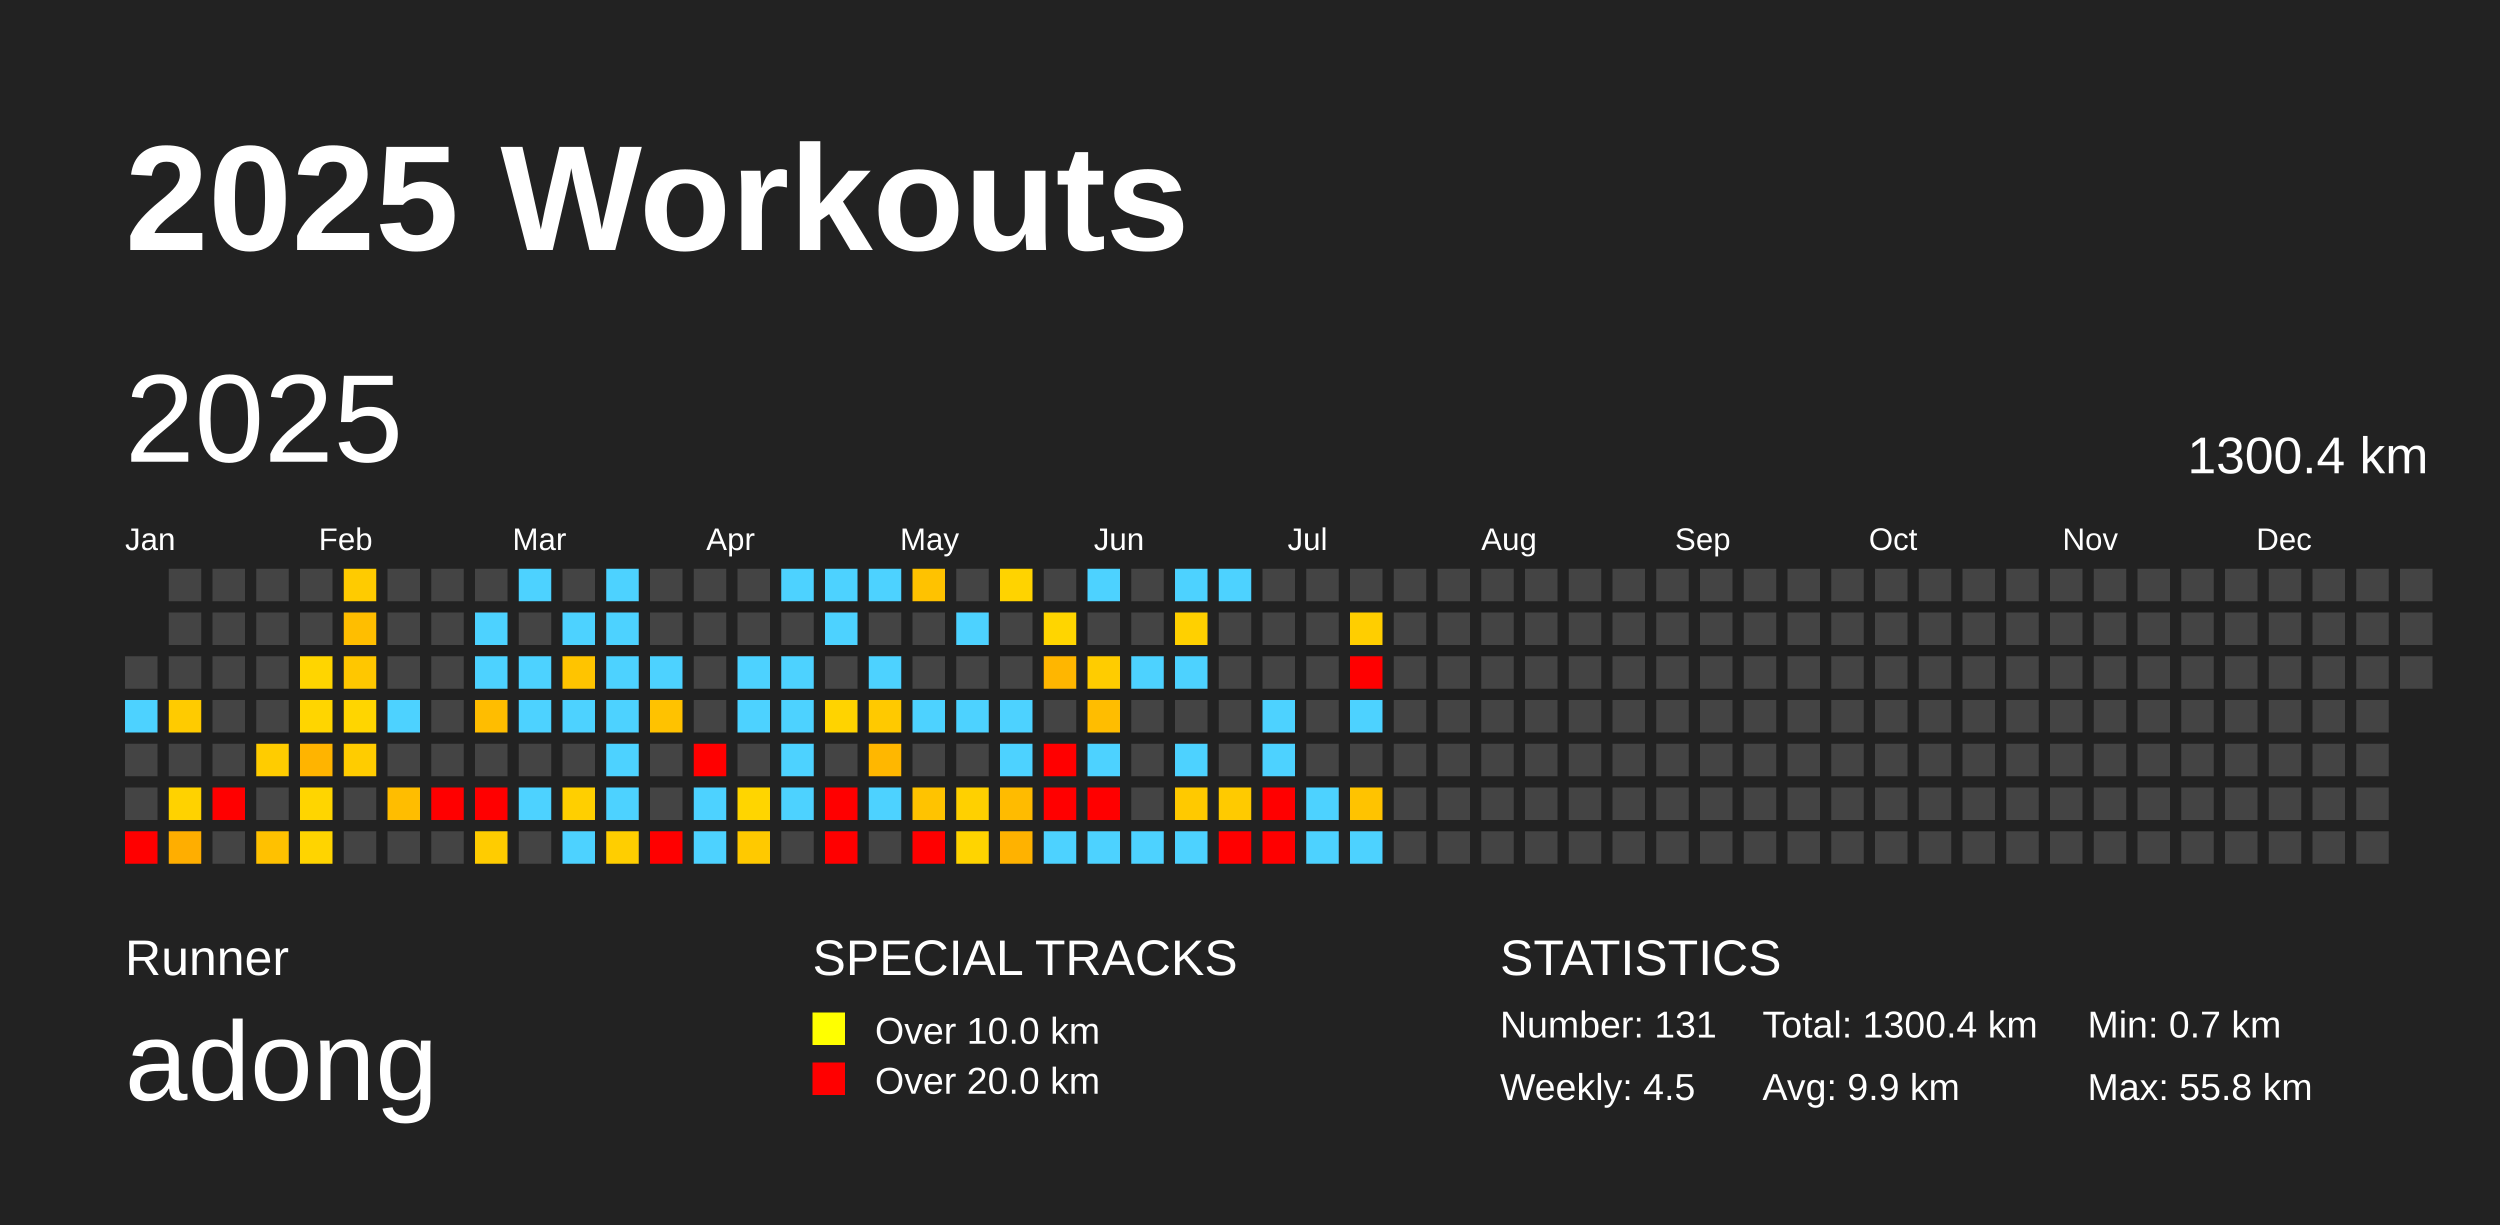
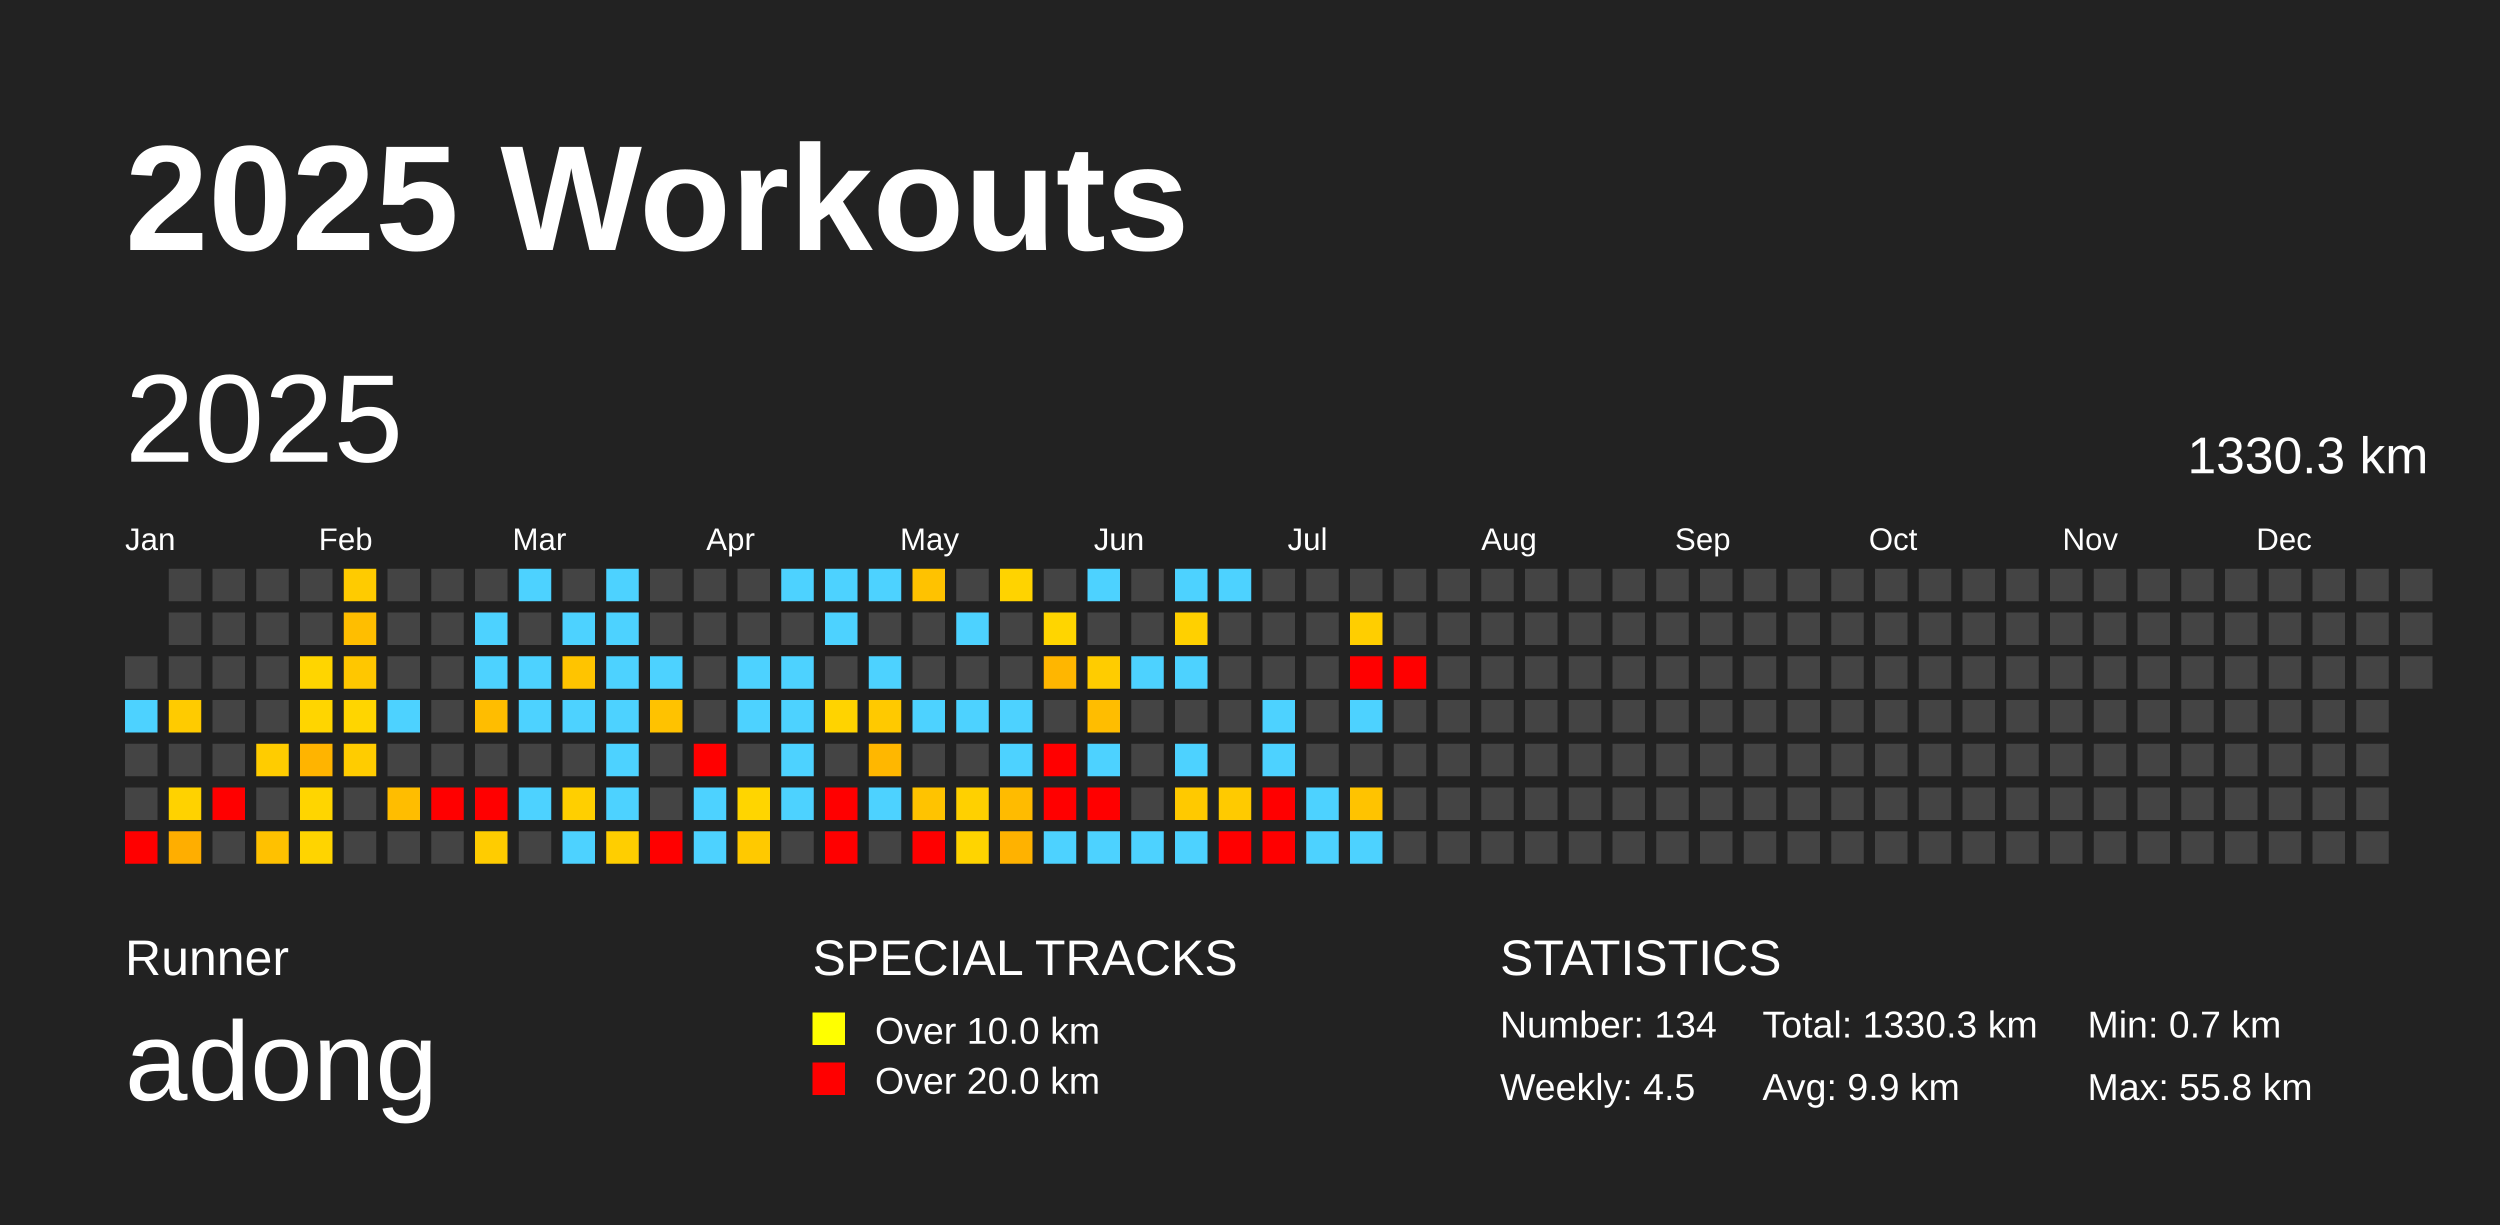
<svg xmlns="http://www.w3.org/2000/svg" baseProfile="full" height="98mm" version="1.1" viewBox="0,0,200,98" width="200mm">
  <defs />
  <rect fill="#222222" height="98" width="200" x="0" y="0" />
  <text fill="#FFFFFF" style="font-size:12px; font-family:Arial; font-weight:bold;" x="10" y="20">2025 Workouts</text>
  <text fill="#FFFFFF" style="font-size:4px; font-family:Arial" x="10" y="78">Runner</text>
  <text fill="#FFFFFF" style="font-size:9px; font-family:Arial" x="10" y="88">adong</text>
  <text fill="#FFFFFF" style="font-size:4px; font-family:Arial" x="65" y="78">SPECIAL TRACKS</text>
  <rect fill="yellow" height="2.6" width="2.6" x="65" y="81" />
  <text fill="#FFFFFF" style="font-size:3px; font-family:Arial" x="70" y="83.5">Over 10.0 km</text>
  <rect fill="red" height="2.6" width="2.6" x="65" y="85" />
  <text fill="#FFFFFF" style="font-size:3px; font-family:Arial" x="70" y="87.5">Over 20.0 km</text>
  <text fill="#FFFFFF" style="font-size:4px; font-family:Arial" x="120" y="78">STATISTICS</text>
-   <text fill="#FFFFFF" style="font-size:3px; font-family:Arial" x="120" y="83">Number: 131</text>
+   <text fill="#FFFFFF" style="font-size:3px; font-family:Arial" x="120" y="83">Number: 134</text>
  <text fill="#FFFFFF" style="font-size:3px; font-family:Arial" x="120" y="88">Weekly: 4.5</text>
-   <text fill="#FFFFFF" style="font-size:3px; font-family:Arial" x="141" y="83">Total: 1300.4 km</text>
+   <text fill="#FFFFFF" style="font-size:3px; font-family:Arial" x="141" y="83">Total: 1330.3 km</text>
  <text fill="#FFFFFF" style="font-size:3px; font-family:Arial" x="141" y="88">Avg: 9.9 km</text>
  <text fill="#FFFFFF" style="font-size:3px; font-family:Arial" x="167" y="83">Min: 0.7 km</text>
  <text fill="#FFFFFF" style="font-size:3px; font-family:Arial" x="167" y="88">Max: 55.8 km</text>
  <text dominant-baseline="hanging" fill="#FFFFFF" style="font-size:10.0px; font-family:Arial;" x="10" y="30">2025</text>
-   <text dominant-baseline="hanging" fill="#FFFFFF" style="font-size:4.125px; font-family:Arial;" x="175" y="35">1300.4 km</text>
+   <text dominant-baseline="hanging" fill="#FFFFFF" style="font-size:4.125px; font-family:Arial;" x="175" y="35">1330.3 km</text>
  <text fill="#FFFFFF" style="font-size:2.5px; font-family:Arial" x="10.0" y="44">Jan</text>
  <text fill="#FFFFFF" style="font-size:2.5px; font-family:Arial" x="25.5" y="44">Feb</text>
  <text fill="#FFFFFF" style="font-size:2.5px; font-family:Arial" x="41.0" y="44">Mar</text>
  <text fill="#FFFFFF" style="font-size:2.5px; font-family:Arial" x="56.5" y="44">Apr</text>
  <text fill="#FFFFFF" style="font-size:2.5px; font-family:Arial" x="72.0" y="44">May</text>
  <text fill="#FFFFFF" style="font-size:2.5px; font-family:Arial" x="87.5" y="44">Jun</text>
  <text fill="#FFFFFF" style="font-size:2.5px; font-family:Arial" x="103.0" y="44">Jul</text>
  <text fill="#FFFFFF" style="font-size:2.5px; font-family:Arial" x="118.5" y="44">Aug</text>
  <text fill="#FFFFFF" style="font-size:2.5px; font-family:Arial" x="134.0" y="44">Sep</text>
  <text fill="#FFFFFF" style="font-size:2.5px; font-family:Arial" x="149.5" y="44">Oct</text>
  <text fill="#FFFFFF" style="font-size:2.5px; font-family:Arial" x="165.0" y="44">Nov</text>
  <text fill="#FFFFFF" style="font-size:2.5px; font-family:Arial" x="180.5" y="44">Dec</text>
  <rect fill="#444444" height="2.6" width="2.6" x="10.0" y="52.5" />
  <rect fill="#4dd2ff" height="2.6" width="2.6" x="10.0" y="56.0" />
  <rect fill="#444444" height="2.6" width="2.6" x="10.0" y="59.5" />
  <rect fill="#444444" height="2.6" width="2.6" x="10.0" y="63.0" />
  <rect fill="red" height="2.6" width="2.6" x="10.0" y="66.5" />
  <rect fill="#444444" height="2.6" width="2.6" x="13.5" y="45.5" />
  <rect fill="#444444" height="2.6" width="2.6" x="13.5" y="49.0" />
  <rect fill="#444444" height="2.6" width="2.6" x="13.5" y="52.5" />
  <rect fill="#ffcb00" height="2.6" width="2.6" x="13.5" y="56.0" />
  <rect fill="#444444" height="2.6" width="2.6" x="13.5" y="59.5" />
  <rect fill="#ffd200" height="2.6" width="2.6" x="13.5" y="63.0" />
  <rect fill="#ffae00" height="2.6" width="2.6" x="13.5" y="66.5" />
  <rect fill="#444444" height="2.6" width="2.6" x="17.0" y="45.5" />
  <rect fill="#444444" height="2.6" width="2.6" x="17.0" y="49.0" />
  <rect fill="#444444" height="2.6" width="2.6" x="17.0" y="52.5" />
  <rect fill="#444444" height="2.6" width="2.6" x="17.0" y="56.0" />
  <rect fill="#444444" height="2.6" width="2.6" x="17.0" y="59.5" />
  <rect fill="red" height="2.6" width="2.6" x="17.0" y="63.0" />
  <rect fill="#444444" height="2.6" width="2.6" x="17.0" y="66.5" />
  <rect fill="#444444" height="2.6" width="2.6" x="20.5" y="45.5" />
  <rect fill="#444444" height="2.6" width="2.6" x="20.5" y="49.0" />
  <rect fill="#444444" height="2.6" width="2.6" x="20.5" y="52.5" />
  <rect fill="#444444" height="2.6" width="2.6" x="20.5" y="56.0" />
  <rect fill="#ffcc00" height="2.6" width="2.6" x="20.5" y="59.5" />
  <rect fill="#444444" height="2.6" width="2.6" x="20.5" y="63.0" />
  <rect fill="#ffc100" height="2.6" width="2.6" x="20.5" y="66.5" />
  <rect fill="#444444" height="2.6" width="2.6" x="24.0" y="45.5" />
  <rect fill="#444444" height="2.6" width="2.6" x="24.0" y="49.0" />
  <rect fill="#ffd500" height="2.6" width="2.6" x="24.0" y="52.5" />
  <rect fill="#ffd500" height="2.6" width="2.6" x="24.0" y="56.0" />
  <rect fill="#ffb400" height="2.6" width="2.6" x="24.0" y="59.5" />
  <rect fill="#ffd500" height="2.6" width="2.6" x="24.0" y="63.0" />
  <rect fill="#ffd400" height="2.6" width="2.6" x="24.0" y="66.5" />
  <rect fill="#ffcb00" height="2.6" width="2.6" x="27.5" y="45.5" />
  <rect fill="#ffbe00" height="2.6" width="2.6" x="27.5" y="49.0" />
  <rect fill="#ffc700" height="2.6" width="2.6" x="27.5" y="52.5" />
  <rect fill="#ffd500" height="2.6" width="2.6" x="27.5" y="56.0" />
  <rect fill="#ffcc00" height="2.6" width="2.6" x="27.5" y="59.5" />
  <rect fill="#444444" height="2.6" width="2.6" x="27.5" y="63.0" />
  <rect fill="#444444" height="2.6" width="2.6" x="27.5" y="66.5" />
  <rect fill="#444444" height="2.6" width="2.6" x="31.0" y="45.5" />
  <rect fill="#444444" height="2.6" width="2.6" x="31.0" y="49.0" />
  <rect fill="#444444" height="2.6" width="2.6" x="31.0" y="52.5" />
  <rect fill="#4dd2ff" height="2.6" width="2.6" x="31.0" y="56.0" />
  <rect fill="#444444" height="2.6" width="2.6" x="31.0" y="59.5" />
  <rect fill="#ffbd00" height="2.6" width="2.6" x="31.0" y="63.0" />
  <rect fill="#444444" height="2.6" width="2.6" x="31.0" y="66.5" />
  <rect fill="#444444" height="2.6" width="2.6" x="34.5" y="45.5" />
  <rect fill="#444444" height="2.6" width="2.6" x="34.5" y="49.0" />
  <rect fill="#444444" height="2.6" width="2.6" x="34.5" y="52.5" />
  <rect fill="#444444" height="2.6" width="2.6" x="34.5" y="56.0" />
  <rect fill="#444444" height="2.6" width="2.6" x="34.5" y="59.5" />
  <rect fill="red" height="2.6" width="2.6" x="34.5" y="63.0" />
  <rect fill="#444444" height="2.6" width="2.6" x="34.5" y="66.5" />
  <rect fill="#444444" height="2.6" width="2.6" x="38.0" y="45.5" />
  <rect fill="#4dd2ff" height="2.6" width="2.6" x="38.0" y="49.0" />
  <rect fill="#4dd2ff" height="2.6" width="2.6" x="38.0" y="52.5" />
  <rect fill="#ffbd00" height="2.6" width="2.6" x="38.0" y="56.0" />
  <rect fill="#444444" height="2.6" width="2.6" x="38.0" y="59.5" />
  <rect fill="red" height="2.6" width="2.6" x="38.0" y="63.0" />
  <rect fill="#ffcc00" height="2.6" width="2.6" x="38.0" y="66.5" />
  <rect fill="#4dd2ff" height="2.6" width="2.6" x="41.5" y="45.5" />
  <rect fill="#444444" height="2.6" width="2.6" x="41.5" y="49.0" />
  <rect fill="#4dd2ff" height="2.6" width="2.6" x="41.5" y="52.5" />
  <rect fill="#4dd2ff" height="2.6" width="2.6" x="41.5" y="56.0" />
  <rect fill="#444444" height="2.6" width="2.6" x="41.5" y="59.5" />
  <rect fill="#4dd2ff" height="2.6" width="2.6" x="41.5" y="63.0" />
  <rect fill="#444444" height="2.6" width="2.6" x="41.5" y="66.5" />
  <rect fill="#444444" height="2.6" width="2.6" x="45.0" y="45.5" />
  <rect fill="#4dd2ff" height="2.6" width="2.6" x="45.0" y="49.0" />
  <rect fill="#ffc400" height="2.6" width="2.6" x="45.0" y="52.5" />
  <rect fill="#4dd2ff" height="2.6" width="2.6" x="45.0" y="56.0" />
  <rect fill="#444444" height="2.6" width="2.6" x="45.0" y="59.5" />
  <rect fill="#ffcf00" height="2.6" width="2.6" x="45.0" y="63.0" />
  <rect fill="#4dd2ff" height="2.6" width="2.6" x="45.0" y="66.5" />
  <rect fill="#4dd2ff" height="2.6" width="2.6" x="48.5" y="45.5" />
  <rect fill="#4dd2ff" height="2.6" width="2.6" x="48.5" y="49.0" />
  <rect fill="#4dd2ff" height="2.6" width="2.6" x="48.5" y="52.5" />
  <rect fill="#4dd2ff" height="2.6" width="2.6" x="48.5" y="56.0" />
  <rect fill="#4dd2ff" height="2.6" width="2.6" x="48.5" y="59.5" />
  <rect fill="#4dd2ff" height="2.6" width="2.6" x="48.5" y="63.0" />
  <rect fill="#ffce00" height="2.6" width="2.6" x="48.5" y="66.5" />
  <rect fill="#444444" height="2.6" width="2.6" x="52.0" y="45.5" />
  <rect fill="#444444" height="2.6" width="2.6" x="52.0" y="49.0" />
  <rect fill="#4dd2ff" height="2.6" width="2.6" x="52.0" y="52.5" />
  <rect fill="#ffc200" height="2.6" width="2.6" x="52.0" y="56.0" />
  <rect fill="#444444" height="2.6" width="2.6" x="52.0" y="59.5" />
  <rect fill="#444444" height="2.6" width="2.6" x="52.0" y="63.0" />
  <rect fill="red" height="2.6" width="2.6" x="52.0" y="66.5" />
  <rect fill="#444444" height="2.6" width="2.6" x="55.5" y="45.5" />
  <rect fill="#444444" height="2.6" width="2.6" x="55.5" y="49.0" />
  <rect fill="#444444" height="2.6" width="2.6" x="55.5" y="52.5" />
  <rect fill="#444444" height="2.6" width="2.6" x="55.5" y="56.0" />
  <rect fill="red" height="2.6" width="2.6" x="55.5" y="59.5" />
  <rect fill="#4dd2ff" height="2.6" width="2.6" x="55.5" y="63.0" />
  <rect fill="#4dd2ff" height="2.6" width="2.6" x="55.5" y="66.5" />
  <rect fill="#444444" height="2.6" width="2.6" x="59.0" y="45.5" />
  <rect fill="#444444" height="2.6" width="2.6" x="59.0" y="49.0" />
  <rect fill="#4dd2ff" height="2.6" width="2.6" x="59.0" y="52.5" />
  <rect fill="#4dd2ff" height="2.6" width="2.6" x="59.0" y="56.0" />
  <rect fill="#444444" height="2.6" width="2.6" x="59.0" y="59.5" />
  <rect fill="#ffd500" height="2.6" width="2.6" x="59.0" y="63.0" />
  <rect fill="#ffc900" height="2.6" width="2.6" x="59.0" y="66.5" />
  <rect fill="#4dd2ff" height="2.6" width="2.6" x="62.5" y="45.5" />
  <rect fill="#444444" height="2.6" width="2.6" x="62.5" y="49.0" />
  <rect fill="#4dd2ff" height="2.6" width="2.6" x="62.5" y="52.5" />
  <rect fill="#4dd2ff" height="2.6" width="2.6" x="62.5" y="56.0" />
  <rect fill="#4dd2ff" height="2.6" width="2.6" x="62.5" y="59.5" />
  <rect fill="#4dd2ff" height="2.6" width="2.6" x="62.5" y="63.0" />
  <rect fill="#444444" height="2.6" width="2.6" x="62.5" y="66.5" />
  <rect fill="#4dd2ff" height="2.6" width="2.6" x="66.0" y="45.5" />
  <rect fill="#4dd2ff" height="2.6" width="2.6" x="66.0" y="49.0" />
  <rect fill="#444444" height="2.6" width="2.6" x="66.0" y="52.5" />
  <rect fill="#ffd300" height="2.6" width="2.6" x="66.0" y="56.0" />
  <rect fill="#444444" height="2.6" width="2.6" x="66.0" y="59.5" />
  <rect fill="red" height="2.6" width="2.6" x="66.0" y="63.0" />
  <rect fill="red" height="2.6" width="2.6" x="66.0" y="66.5" />
  <rect fill="#4dd2ff" height="2.6" width="2.6" x="69.5" y="45.5" />
  <rect fill="#444444" height="2.6" width="2.6" x="69.5" y="49.0" />
  <rect fill="#4dd2ff" height="2.6" width="2.6" x="69.5" y="52.5" />
  <rect fill="#ffc900" height="2.6" width="2.6" x="69.5" y="56.0" />
  <rect fill="#ffb700" height="2.6" width="2.6" x="69.5" y="59.5" />
  <rect fill="#4dd2ff" height="2.6" width="2.6" x="69.5" y="63.0" />
  <rect fill="#444444" height="2.6" width="2.6" x="69.5" y="66.5" />
  <rect fill="#ffc200" height="2.6" width="2.6" x="73.0" y="45.5" />
  <rect fill="#444444" height="2.6" width="2.6" x="73.0" y="49.0" />
  <rect fill="#444444" height="2.6" width="2.6" x="73.0" y="52.5" />
  <rect fill="#4dd2ff" height="2.6" width="2.6" x="73.0" y="56.0" />
  <rect fill="#444444" height="2.6" width="2.6" x="73.0" y="59.5" />
  <rect fill="#ffc300" height="2.6" width="2.6" x="73.0" y="63.0" />
  <rect fill="red" height="2.6" width="2.6" x="73.0" y="66.5" />
  <rect fill="#444444" height="2.6" width="2.6" x="76.5" y="45.5" />
  <rect fill="#4dd2ff" height="2.6" width="2.6" x="76.5" y="49.0" />
  <rect fill="#444444" height="2.6" width="2.6" x="76.5" y="52.5" />
  <rect fill="#4dd2ff" height="2.6" width="2.6" x="76.5" y="56.0" />
  <rect fill="#444444" height="2.6" width="2.6" x="76.5" y="59.5" />
  <rect fill="#ffd000" height="2.6" width="2.6" x="76.5" y="63.0" />
  <rect fill="#ffd400" height="2.6" width="2.6" x="76.5" y="66.5" />
  <rect fill="#ffd300" height="2.6" width="2.6" x="80.0" y="45.5" />
  <rect fill="#444444" height="2.6" width="2.6" x="80.0" y="49.0" />
  <rect fill="#444444" height="2.6" width="2.6" x="80.0" y="52.5" />
  <rect fill="#4dd2ff" height="2.6" width="2.6" x="80.0" y="56.0" />
  <rect fill="#4dd2ff" height="2.6" width="2.6" x="80.0" y="59.5" />
  <rect fill="#ffbb00" height="2.6" width="2.6" x="80.0" y="63.0" />
  <rect fill="#ffb200" height="2.6" width="2.6" x="80.0" y="66.5" />
  <rect fill="#444444" height="2.6" width="2.6" x="83.5" y="45.5" />
  <rect fill="#ffd500" height="2.6" width="2.6" x="83.5" y="49.0" />
  <rect fill="#ffb600" height="2.6" width="2.6" x="83.5" y="52.5" />
  <rect fill="#444444" height="2.6" width="2.6" x="83.5" y="56.0" />
  <rect fill="red" height="2.6" width="2.6" x="83.5" y="59.5" />
  <rect fill="red" height="2.6" width="2.6" x="83.5" y="63.0" />
  <rect fill="#4dd2ff" height="2.6" width="2.6" x="83.5" y="66.5" />
  <rect fill="#4dd2ff" height="2.6" width="2.6" x="87.0" y="45.5" />
  <rect fill="#444444" height="2.6" width="2.6" x="87.0" y="49.0" />
  <rect fill="#ffcc00" height="2.6" width="2.6" x="87.0" y="52.5" />
  <rect fill="#ffbd00" height="2.6" width="2.6" x="87.0" y="56.0" />
  <rect fill="#4dd2ff" height="2.6" width="2.6" x="87.0" y="59.5" />
  <rect fill="red" height="2.6" width="2.6" x="87.0" y="63.0" />
  <rect fill="#4dd2ff" height="2.6" width="2.6" x="87.0" y="66.5" />
  <rect fill="#444444" height="2.6" width="2.6" x="90.5" y="45.5" />
  <rect fill="#444444" height="2.6" width="2.6" x="90.5" y="49.0" />
  <rect fill="#4dd2ff" height="2.6" width="2.6" x="90.5" y="52.5" />
  <rect fill="#444444" height="2.6" width="2.6" x="90.5" y="56.0" />
  <rect fill="#444444" height="2.6" width="2.6" x="90.5" y="59.5" />
  <rect fill="#444444" height="2.6" width="2.6" x="90.5" y="63.0" />
  <rect fill="#4dd2ff" height="2.6" width="2.6" x="90.5" y="66.5" />
  <rect fill="#4dd2ff" height="2.6" width="2.6" x="94.0" y="45.5" />
  <rect fill="#ffd000" height="2.6" width="2.6" x="94.0" y="49.0" />
  <rect fill="#4dd2ff" height="2.6" width="2.6" x="94.0" y="52.5" />
  <rect fill="#444444" height="2.6" width="2.6" x="94.0" y="56.0" />
  <rect fill="#4dd2ff" height="2.6" width="2.6" x="94.0" y="59.5" />
  <rect fill="#ffc900" height="2.6" width="2.6" x="94.0" y="63.0" />
  <rect fill="#4dd2ff" height="2.6" width="2.6" x="94.0" y="66.5" />
  <rect fill="#4dd2ff" height="2.6" width="2.6" x="97.5" y="45.5" />
  <rect fill="#444444" height="2.6" width="2.6" x="97.5" y="49.0" />
  <rect fill="#444444" height="2.6" width="2.6" x="97.5" y="52.5" />
  <rect fill="#444444" height="2.6" width="2.6" x="97.5" y="56.0" />
  <rect fill="#444444" height="2.6" width="2.6" x="97.5" y="59.5" />
  <rect fill="#ffca00" height="2.6" width="2.6" x="97.5" y="63.0" />
  <rect fill="red" height="2.6" width="2.6" x="97.5" y="66.5" />
  <rect fill="#444444" height="2.6" width="2.6" x="101.0" y="45.5" />
  <rect fill="#444444" height="2.6" width="2.6" x="101.0" y="49.0" />
  <rect fill="#444444" height="2.6" width="2.6" x="101.0" y="52.5" />
  <rect fill="#4dd2ff" height="2.6" width="2.6" x="101.0" y="56.0" />
  <rect fill="#4dd2ff" height="2.6" width="2.6" x="101.0" y="59.5" />
  <rect fill="red" height="2.6" width="2.6" x="101.0" y="63.0" />
  <rect fill="red" height="2.6" width="2.6" x="101.0" y="66.5" />
  <rect fill="#444444" height="2.6" width="2.6" x="104.5" y="45.5" />
  <rect fill="#444444" height="2.6" width="2.6" x="104.5" y="49.0" />
  <rect fill="#444444" height="2.6" width="2.6" x="104.5" y="52.5" />
  <rect fill="#444444" height="2.6" width="2.6" x="104.5" y="56.0" />
  <rect fill="#444444" height="2.6" width="2.6" x="104.5" y="59.5" />
  <rect fill="#4dd2ff" height="2.6" width="2.6" x="104.5" y="63.0" />
  <rect fill="#4dd2ff" height="2.6" width="2.6" x="104.5" y="66.5" />
  <rect fill="#444444" height="2.6" width="2.6" x="108.0" y="45.5" />
  <rect fill="#ffce00" height="2.6" width="2.6" x="108.0" y="49.0" />
  <rect fill="red" height="2.6" width="2.6" x="108.0" y="52.5" />
  <rect fill="#4dd2ff" height="2.6" width="2.6" x="108.0" y="56.0" />
  <rect fill="#444444" height="2.6" width="2.6" x="108.0" y="59.5" />
  <rect fill="#ffc300" height="2.6" width="2.6" x="108.0" y="63.0" />
  <rect fill="#4dd2ff" height="2.6" width="2.6" x="108.0" y="66.5" />
  <rect fill="#444444" height="2.6" width="2.6" x="111.5" y="45.5" />
  <rect fill="#444444" height="2.6" width="2.6" x="111.5" y="49.0" />
-   <rect fill="#444444" height="2.6" width="2.6" x="111.5" y="52.5" />
+   <rect fill="red" height="2.6" width="2.6" x="111.5" y="52.5" />
  <rect fill="#444444" height="2.6" width="2.6" x="111.5" y="56.0" />
  <rect fill="#444444" height="2.6" width="2.6" x="111.5" y="59.5" />
  <rect fill="#444444" height="2.6" width="2.6" x="111.5" y="63.0" />
  <rect fill="#444444" height="2.6" width="2.6" x="111.5" y="66.5" />
  <rect fill="#444444" height="2.6" width="2.6" x="115.0" y="45.5" />
  <rect fill="#444444" height="2.6" width="2.6" x="115.0" y="49.0" />
  <rect fill="#444444" height="2.6" width="2.6" x="115.0" y="52.5" />
  <rect fill="#444444" height="2.6" width="2.6" x="115.0" y="56.0" />
  <rect fill="#444444" height="2.6" width="2.6" x="115.0" y="59.5" />
  <rect fill="#444444" height="2.6" width="2.6" x="115.0" y="63.0" />
  <rect fill="#444444" height="2.6" width="2.6" x="115.0" y="66.5" />
  <rect fill="#444444" height="2.6" width="2.6" x="118.5" y="45.5" />
  <rect fill="#444444" height="2.6" width="2.6" x="118.5" y="49.0" />
  <rect fill="#444444" height="2.6" width="2.6" x="118.5" y="52.5" />
  <rect fill="#444444" height="2.6" width="2.6" x="118.5" y="56.0" />
  <rect fill="#444444" height="2.6" width="2.6" x="118.5" y="59.5" />
  <rect fill="#444444" height="2.6" width="2.6" x="118.5" y="63.0" />
  <rect fill="#444444" height="2.6" width="2.6" x="118.5" y="66.5" />
  <rect fill="#444444" height="2.6" width="2.6" x="122.0" y="45.5" />
  <rect fill="#444444" height="2.6" width="2.6" x="122.0" y="49.0" />
  <rect fill="#444444" height="2.6" width="2.6" x="122.0" y="52.5" />
  <rect fill="#444444" height="2.6" width="2.6" x="122.0" y="56.0" />
  <rect fill="#444444" height="2.6" width="2.6" x="122.0" y="59.5" />
  <rect fill="#444444" height="2.6" width="2.6" x="122.0" y="63.0" />
  <rect fill="#444444" height="2.6" width="2.6" x="122.0" y="66.5" />
  <rect fill="#444444" height="2.6" width="2.6" x="125.5" y="45.5" />
  <rect fill="#444444" height="2.6" width="2.6" x="125.5" y="49.0" />
  <rect fill="#444444" height="2.6" width="2.6" x="125.5" y="52.5" />
  <rect fill="#444444" height="2.6" width="2.6" x="125.5" y="56.0" />
  <rect fill="#444444" height="2.6" width="2.6" x="125.5" y="59.5" />
  <rect fill="#444444" height="2.6" width="2.6" x="125.5" y="63.0" />
  <rect fill="#444444" height="2.6" width="2.6" x="125.5" y="66.5" />
  <rect fill="#444444" height="2.6" width="2.6" x="129.0" y="45.5" />
  <rect fill="#444444" height="2.6" width="2.6" x="129.0" y="49.0" />
  <rect fill="#444444" height="2.6" width="2.6" x="129.0" y="52.5" />
  <rect fill="#444444" height="2.6" width="2.6" x="129.0" y="56.0" />
  <rect fill="#444444" height="2.6" width="2.6" x="129.0" y="59.5" />
  <rect fill="#444444" height="2.6" width="2.6" x="129.0" y="63.0" />
  <rect fill="#444444" height="2.6" width="2.6" x="129.0" y="66.5" />
  <rect fill="#444444" height="2.6" width="2.6" x="132.5" y="45.5" />
  <rect fill="#444444" height="2.6" width="2.6" x="132.5" y="49.0" />
  <rect fill="#444444" height="2.6" width="2.6" x="132.5" y="52.5" />
  <rect fill="#444444" height="2.6" width="2.6" x="132.5" y="56.0" />
  <rect fill="#444444" height="2.6" width="2.6" x="132.5" y="59.5" />
  <rect fill="#444444" height="2.6" width="2.6" x="132.5" y="63.0" />
  <rect fill="#444444" height="2.6" width="2.6" x="132.5" y="66.5" />
  <rect fill="#444444" height="2.6" width="2.6" x="136.0" y="45.5" />
  <rect fill="#444444" height="2.6" width="2.6" x="136.0" y="49.0" />
  <rect fill="#444444" height="2.6" width="2.6" x="136.0" y="52.5" />
  <rect fill="#444444" height="2.6" width="2.6" x="136.0" y="56.0" />
  <rect fill="#444444" height="2.6" width="2.6" x="136.0" y="59.5" />
  <rect fill="#444444" height="2.6" width="2.6" x="136.0" y="63.0" />
  <rect fill="#444444" height="2.6" width="2.6" x="136.0" y="66.5" />
  <rect fill="#444444" height="2.6" width="2.6" x="139.5" y="45.5" />
  <rect fill="#444444" height="2.6" width="2.6" x="139.5" y="49.0" />
  <rect fill="#444444" height="2.6" width="2.6" x="139.5" y="52.5" />
  <rect fill="#444444" height="2.6" width="2.6" x="139.5" y="56.0" />
  <rect fill="#444444" height="2.6" width="2.6" x="139.5" y="59.5" />
  <rect fill="#444444" height="2.6" width="2.6" x="139.5" y="63.0" />
  <rect fill="#444444" height="2.6" width="2.6" x="139.5" y="66.5" />
  <rect fill="#444444" height="2.6" width="2.6" x="143.0" y="45.5" />
  <rect fill="#444444" height="2.6" width="2.6" x="143.0" y="49.0" />
  <rect fill="#444444" height="2.6" width="2.6" x="143.0" y="52.5" />
  <rect fill="#444444" height="2.6" width="2.6" x="143.0" y="56.0" />
  <rect fill="#444444" height="2.6" width="2.6" x="143.0" y="59.5" />
  <rect fill="#444444" height="2.6" width="2.6" x="143.0" y="63.0" />
  <rect fill="#444444" height="2.6" width="2.6" x="143.0" y="66.5" />
  <rect fill="#444444" height="2.6" width="2.6" x="146.5" y="45.5" />
  <rect fill="#444444" height="2.6" width="2.6" x="146.5" y="49.0" />
  <rect fill="#444444" height="2.6" width="2.6" x="146.5" y="52.5" />
  <rect fill="#444444" height="2.6" width="2.6" x="146.5" y="56.0" />
  <rect fill="#444444" height="2.6" width="2.6" x="146.5" y="59.5" />
  <rect fill="#444444" height="2.6" width="2.6" x="146.5" y="63.0" />
  <rect fill="#444444" height="2.6" width="2.6" x="146.5" y="66.5" />
  <rect fill="#444444" height="2.6" width="2.6" x="150.0" y="45.5" />
  <rect fill="#444444" height="2.6" width="2.6" x="150.0" y="49.0" />
  <rect fill="#444444" height="2.6" width="2.6" x="150.0" y="52.5" />
  <rect fill="#444444" height="2.6" width="2.6" x="150.0" y="56.0" />
  <rect fill="#444444" height="2.6" width="2.6" x="150.0" y="59.5" />
  <rect fill="#444444" height="2.6" width="2.6" x="150.0" y="63.0" />
  <rect fill="#444444" height="2.6" width="2.6" x="150.0" y="66.5" />
  <rect fill="#444444" height="2.6" width="2.6" x="153.5" y="45.5" />
  <rect fill="#444444" height="2.6" width="2.6" x="153.5" y="49.0" />
  <rect fill="#444444" height="2.6" width="2.6" x="153.5" y="52.5" />
  <rect fill="#444444" height="2.6" width="2.6" x="153.5" y="56.0" />
  <rect fill="#444444" height="2.6" width="2.6" x="153.5" y="59.5" />
  <rect fill="#444444" height="2.6" width="2.6" x="153.5" y="63.0" />
  <rect fill="#444444" height="2.6" width="2.6" x="153.5" y="66.5" />
  <rect fill="#444444" height="2.6" width="2.6" x="157.0" y="45.5" />
  <rect fill="#444444" height="2.6" width="2.6" x="157.0" y="49.0" />
  <rect fill="#444444" height="2.6" width="2.6" x="157.0" y="52.5" />
  <rect fill="#444444" height="2.6" width="2.6" x="157.0" y="56.0" />
  <rect fill="#444444" height="2.6" width="2.6" x="157.0" y="59.5" />
  <rect fill="#444444" height="2.6" width="2.6" x="157.0" y="63.0" />
  <rect fill="#444444" height="2.6" width="2.6" x="157.0" y="66.5" />
  <rect fill="#444444" height="2.6" width="2.6" x="160.5" y="45.5" />
  <rect fill="#444444" height="2.6" width="2.6" x="160.5" y="49.0" />
  <rect fill="#444444" height="2.6" width="2.6" x="160.5" y="52.5" />
  <rect fill="#444444" height="2.6" width="2.6" x="160.5" y="56.0" />
  <rect fill="#444444" height="2.6" width="2.6" x="160.5" y="59.5" />
  <rect fill="#444444" height="2.6" width="2.6" x="160.5" y="63.0" />
  <rect fill="#444444" height="2.6" width="2.6" x="160.5" y="66.5" />
  <rect fill="#444444" height="2.6" width="2.6" x="164.0" y="45.5" />
  <rect fill="#444444" height="2.6" width="2.6" x="164.0" y="49.0" />
  <rect fill="#444444" height="2.6" width="2.6" x="164.0" y="52.5" />
  <rect fill="#444444" height="2.6" width="2.6" x="164.0" y="56.0" />
  <rect fill="#444444" height="2.6" width="2.6" x="164.0" y="59.5" />
  <rect fill="#444444" height="2.6" width="2.6" x="164.0" y="63.0" />
  <rect fill="#444444" height="2.6" width="2.6" x="164.0" y="66.5" />
  <rect fill="#444444" height="2.6" width="2.6" x="167.5" y="45.5" />
  <rect fill="#444444" height="2.6" width="2.6" x="167.5" y="49.0" />
  <rect fill="#444444" height="2.6" width="2.6" x="167.5" y="52.5" />
  <rect fill="#444444" height="2.6" width="2.6" x="167.5" y="56.0" />
  <rect fill="#444444" height="2.6" width="2.6" x="167.5" y="59.5" />
  <rect fill="#444444" height="2.6" width="2.6" x="167.5" y="63.0" />
  <rect fill="#444444" height="2.6" width="2.6" x="167.5" y="66.5" />
  <rect fill="#444444" height="2.6" width="2.6" x="171.0" y="45.5" />
  <rect fill="#444444" height="2.6" width="2.6" x="171.0" y="49.0" />
  <rect fill="#444444" height="2.6" width="2.6" x="171.0" y="52.5" />
  <rect fill="#444444" height="2.6" width="2.6" x="171.0" y="56.0" />
  <rect fill="#444444" height="2.6" width="2.6" x="171.0" y="59.5" />
  <rect fill="#444444" height="2.6" width="2.6" x="171.0" y="63.0" />
  <rect fill="#444444" height="2.6" width="2.6" x="171.0" y="66.5" />
  <rect fill="#444444" height="2.6" width="2.6" x="174.5" y="45.5" />
  <rect fill="#444444" height="2.6" width="2.6" x="174.5" y="49.0" />
  <rect fill="#444444" height="2.6" width="2.6" x="174.5" y="52.5" />
  <rect fill="#444444" height="2.6" width="2.6" x="174.5" y="56.0" />
  <rect fill="#444444" height="2.6" width="2.6" x="174.5" y="59.5" />
  <rect fill="#444444" height="2.6" width="2.6" x="174.5" y="63.0" />
  <rect fill="#444444" height="2.6" width="2.6" x="174.5" y="66.5" />
  <rect fill="#444444" height="2.6" width="2.6" x="178.0" y="45.5" />
  <rect fill="#444444" height="2.6" width="2.6" x="178.0" y="49.0" />
  <rect fill="#444444" height="2.6" width="2.6" x="178.0" y="52.5" />
  <rect fill="#444444" height="2.6" width="2.6" x="178.0" y="56.0" />
  <rect fill="#444444" height="2.6" width="2.6" x="178.0" y="59.5" />
  <rect fill="#444444" height="2.6" width="2.6" x="178.0" y="63.0" />
  <rect fill="#444444" height="2.6" width="2.6" x="178.0" y="66.5" />
  <rect fill="#444444" height="2.6" width="2.6" x="181.5" y="45.5" />
  <rect fill="#444444" height="2.6" width="2.6" x="181.5" y="49.0" />
  <rect fill="#444444" height="2.6" width="2.6" x="181.5" y="52.5" />
  <rect fill="#444444" height="2.6" width="2.6" x="181.5" y="56.0" />
  <rect fill="#444444" height="2.6" width="2.6" x="181.5" y="59.5" />
  <rect fill="#444444" height="2.6" width="2.6" x="181.5" y="63.0" />
  <rect fill="#444444" height="2.6" width="2.6" x="181.5" y="66.5" />
  <rect fill="#444444" height="2.6" width="2.6" x="185.0" y="45.5" />
  <rect fill="#444444" height="2.6" width="2.6" x="185.0" y="49.0" />
  <rect fill="#444444" height="2.6" width="2.6" x="185.0" y="52.5" />
  <rect fill="#444444" height="2.6" width="2.6" x="185.0" y="56.0" />
  <rect fill="#444444" height="2.6" width="2.6" x="185.0" y="59.5" />
  <rect fill="#444444" height="2.6" width="2.6" x="185.0" y="63.0" />
  <rect fill="#444444" height="2.6" width="2.6" x="185.0" y="66.5" />
  <rect fill="#444444" height="2.6" width="2.6" x="188.5" y="45.5" />
  <rect fill="#444444" height="2.6" width="2.6" x="188.5" y="49.0" />
  <rect fill="#444444" height="2.6" width="2.6" x="188.5" y="52.5" />
  <rect fill="#444444" height="2.6" width="2.6" x="188.5" y="56.0" />
  <rect fill="#444444" height="2.6" width="2.6" x="188.5" y="59.5" />
  <rect fill="#444444" height="2.6" width="2.6" x="188.5" y="63.0" />
  <rect fill="#444444" height="2.6" width="2.6" x="188.5" y="66.5" />
  <rect fill="#444444" height="2.6" width="2.6" x="192.0" y="45.5" />
  <rect fill="#444444" height="2.6" width="2.6" x="192.0" y="49.0" />
  <rect fill="#444444" height="2.6" width="2.6" x="192.0" y="52.5" />
</svg>
